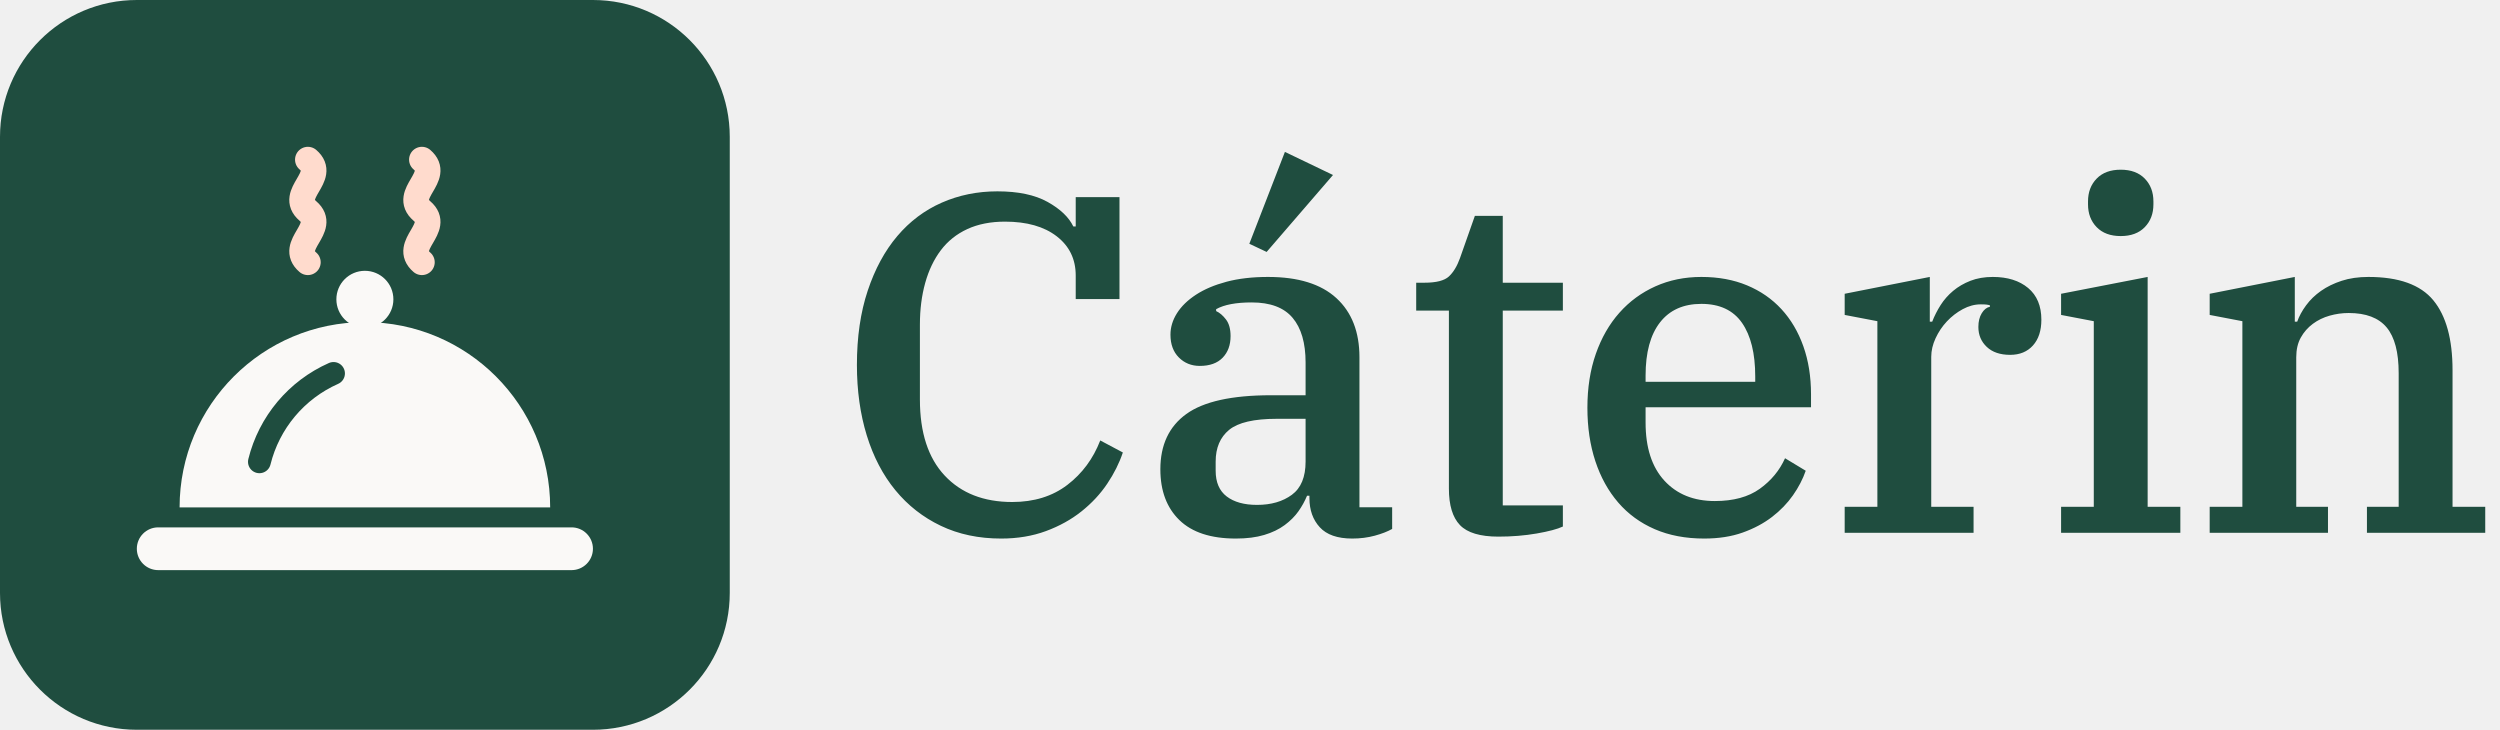
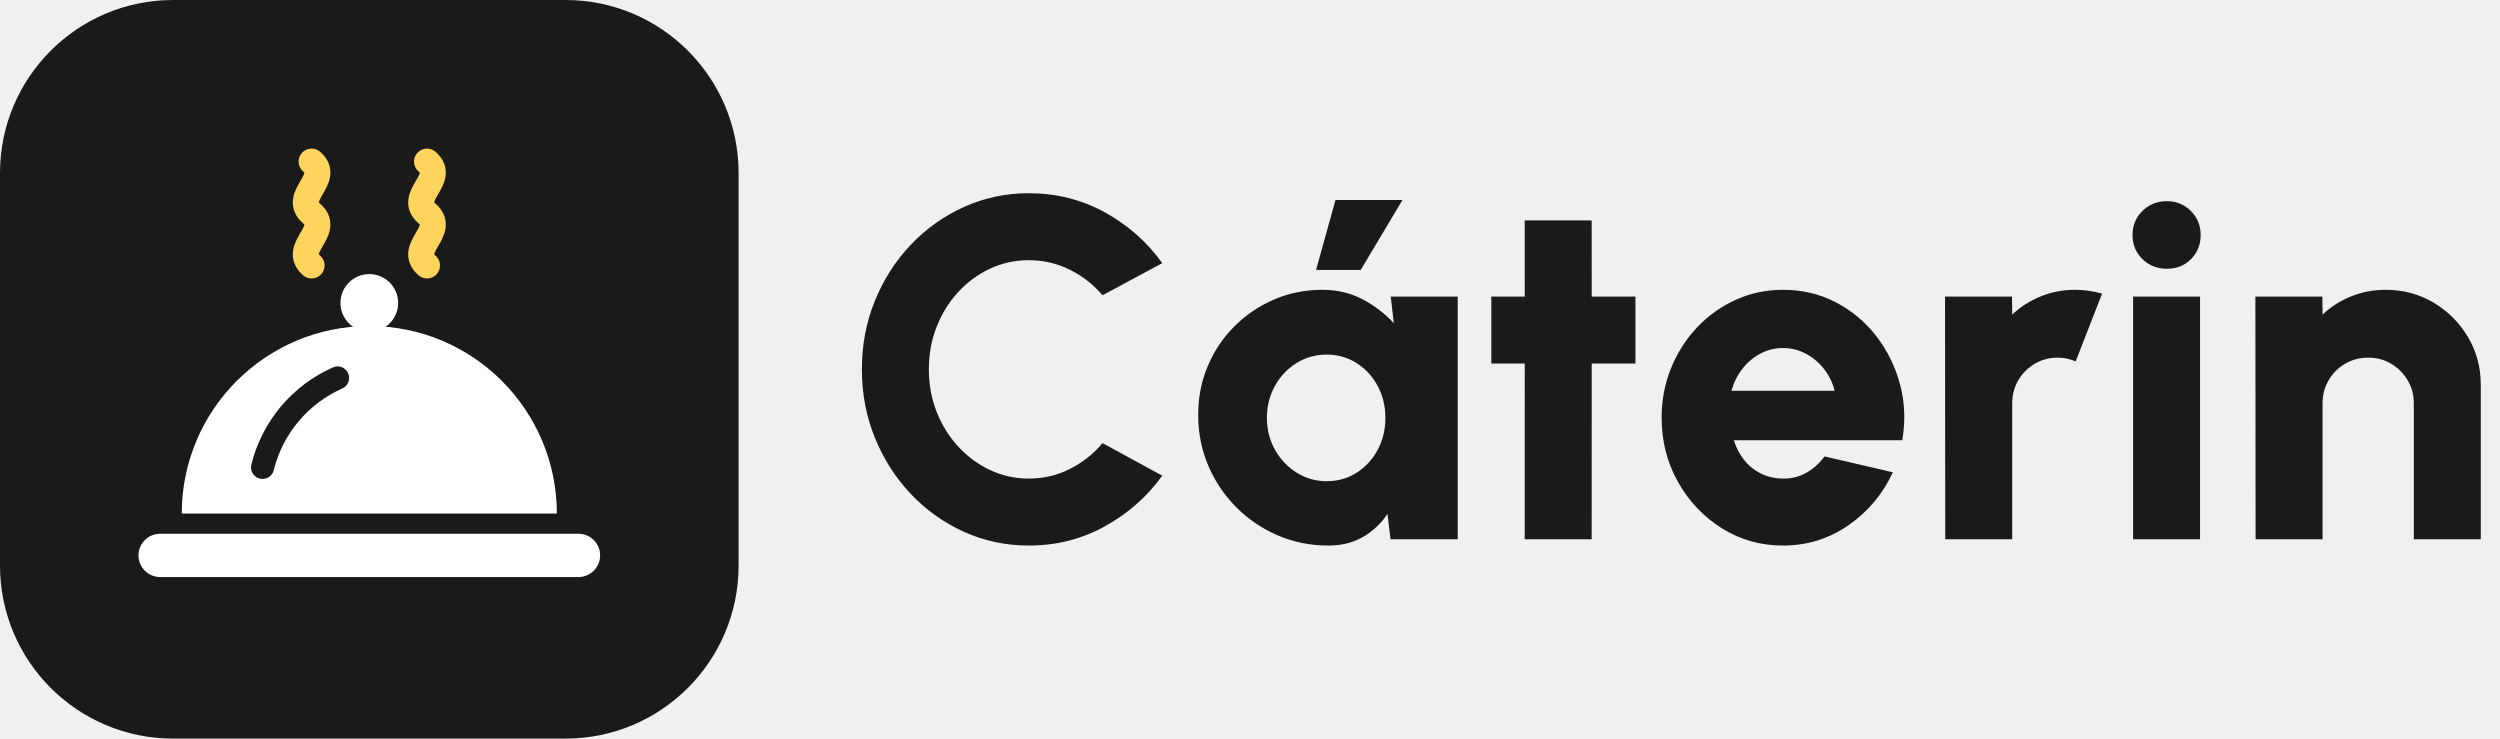
- <svg xmlns="http://www.w3.org/2000/svg" viewBox="0 0 1754 512">
-   <rect width="512" height="512" rx="96" fill="#1f4d3f" />
+ <svg xmlns="http://www.w3.org/2000/svg" viewBox="0 0 1733 512">
+   <rect width="512" height="512" rx="120" fill="#1a1a1a" />
  <g transform="translate(0 20)">
-     <path d="M216 164c-14-12 14-24 0-36s14-24 0-36M296 164c-14-12 14-24 0-36s14-24 0-36" fill="none" stroke="#ffdbcd" stroke-width="18" stroke-linecap="round" />
-     <circle cx="256" cy="190" r="20" fill="#faf9f7" />
-     <path d="M126 336a130 130 0 0 1 260 0z" fill="#faf9f7" />
-     <rect x="96" y="350" width="320" height="30" rx="15" fill="#faf9f7" />
-     <path d="M182 304a92 92 0 0 1 52-62" fill="none" stroke="#1f4d3f" stroke-width="16" stroke-linecap="round" />
+     <path d="M216 164c-14-12 14-24 0-36s14-24 0-36M296 164c-14-12 14-24 0-36s14-24 0-36" fill="none" stroke="#ffd45c" stroke-width="18" stroke-linecap="round" />
+     <circle cx="256" cy="190" r="20" fill="#ffffff" />
+     <path d="M126 336a130 130 0 0 1 260 0z" fill="#ffffff" />
+     <rect x="96" y="350" width="320" height="30" rx="15" fill="#ffffff" />
+     <path d="M182 304a92 92 0 0 1 52-62" fill="none" stroke="#1a1a1a" stroke-width="16" stroke-linecap="round" />
  </g>
-   <path transform="translate(584 373.8) scale(0.3374)" fill="#1f4d3f" d="M351.0 12Q281.0 12 225.5 -14.5Q170.0 -41 131.0 -88.5Q92.0 -136 71.5 -202.5Q51.0 -269 51.0 -349Q51.0 -436 73.5 -503.5Q96.0 -571 135.0 -617.0Q174.0 -663 227.5 -686.5Q281.0 -710 343.0 -710Q408.0 -710 447.5 -688.0Q487.0 -666 501.0 -637H506.0V-698H597.0V-486H506.0V-535Q506.0 -586 466.5 -616.5Q427.0 -647 359.0 -647Q314.0 -647 280.5 -631.5Q247.0 -616 225.5 -587.5Q204.0 -559 193.0 -519.5Q182.0 -480 182.0 -433V-277Q182.0 -174 233.5 -119.0Q285.0 -64 374.0 -64Q442.0 -64 488.5 -99.5Q535.0 -135 557.0 -192L604.0 -167Q593.0 -134 571.5 -102.0Q550.0 -70 518.0 -44.5Q486.0 -19 444.0 -3.5Q402.0 12 351.0 12ZM839.0 12Q761.0 12 721.5 -26.5Q682.0 -65 682.0 -132Q682.0 -208 736.0 -247.0Q790.0 -286 912.0 -286H984.0V-354Q984.0 -415 957.0 -447.0Q930.0 -479 872.0 -479Q823.0 -479 798.0 -465V-461Q809.0 -456 818.5 -443.5Q828.0 -431 828.0 -409Q828.0 -381 811.5 -364.0Q795.0 -347 764.0 -347Q738.0 -347 720.5 -364.5Q703.0 -382 703.0 -412Q703.0 -435 716.5 -456.5Q730.0 -478 756.0 -495.0Q782.0 -512 819.5 -522.0Q857.0 -532 906.0 -532Q1000.0 -532 1048.0 -488.0Q1096.0 -444 1096.0 -365V-53H1164.0V-8Q1150.0 0 1128.0 6.0Q1106.0 12 1081.0 12Q1035.0 12 1013.5 -11.5Q992.0 -35 992.0 -72V-77H987.0Q980.0 -60 969.0 -44.5Q958.0 -29 940.5 -16.0Q923.0 -3 898.0 4.5Q873.0 12 839.0 12ZM883.0 -58Q927.0 -58 955.5 -79.0Q984.0 -100 984.0 -148V-237H924.0Q853.0 -237 825.0 -214.0Q797.0 -191 797.0 -148V-129Q797.0 -93 820.0 -75.5Q843.0 -58 883.0 -58ZM867.0 -601 941.0 -792 1041.0 -744 903.0 -584ZM1385.0 8Q1328.0 8 1305.0 -16.0Q1282.0 -40 1282.0 -92V-462H1214.0V-520H1231.0Q1268.0 -520 1282.0 -533.0Q1296.0 -546 1305.0 -571L1336.0 -659H1394.0V-520H1519.0V-462H1394.0V-57H1519.0V-13Q1502.0 -5 1464.5 1.5Q1427.0 8 1385.0 8ZM1813.0 12Q1755.0 12 1710.0 -7.5Q1665.0 -27 1634.0 -63.0Q1603.0 -99 1586.5 -149.0Q1570.0 -199 1570.0 -260Q1570.0 -322 1587.5 -372.0Q1605.0 -422 1636.5 -457.5Q1668.0 -493 1711.5 -512.5Q1755.0 -532 1807.0 -532Q1860.0 -532 1902.0 -514.5Q1944.0 -497 1973.5 -465.0Q2003.0 -433 2019.0 -388.0Q2035.0 -343 2035.0 -288V-261H1691.0V-229Q1691.0 -151 1730.0 -108.5Q1769.0 -66 1835.0 -66Q1893.0 -66 1928.5 -91.5Q1964.0 -117 1981.0 -155L2024.0 -129Q2015.0 -103 1997.5 -78.0Q1980.0 -53 1954.0 -33.0Q1928.0 -13 1893.0 -0.5Q1858.0 12 1813.0 12ZM1691.0 -314H1919.0V-325Q1919.0 -397 1891.5 -436.5Q1864.0 -476 1807.0 -476Q1751.0 -476 1721.0 -437.5Q1691.0 -399 1691.0 -327ZM2105.0 -54H2173.0V-440L2105.0 -453V-497L2282.0 -532V-439H2287.0Q2294.0 -457 2304.5 -473.5Q2315.0 -490 2330.5 -503.0Q2346.0 -516 2366.5 -524.0Q2387.0 -532 2413.0 -532Q2459.0 -532 2486.5 -509.0Q2514.0 -486 2514.0 -443Q2514.0 -409 2496.5 -389.5Q2479.0 -370 2449.0 -370Q2418.0 -370 2400.5 -386.5Q2383.0 -403 2383.0 -428Q2383.0 -445 2390.0 -456.5Q2397.0 -468 2407.0 -470V-473Q2404.0 -474 2400.0 -474.5Q2396.0 -475 2388.0 -475Q2369.0 -475 2350.5 -465.0Q2332.0 -455 2317.5 -439.5Q2303.0 -424 2294.0 -404.5Q2285.0 -385 2285.0 -366V-54H2373.0V0H2105.0ZM2679.0 -617Q2647.0 -617 2629.0 -635.5Q2611.0 -654 2611.0 -683V-689Q2611.0 -718 2629.0 -736.5Q2647.0 -755 2679.0 -755Q2711.0 -755 2729.0 -736.5Q2747.0 -718 2747.0 -689V-683Q2747.0 -654 2729.0 -635.5Q2711.0 -617 2679.0 -617ZM2555.0 -54H2623.0V-440L2555.0 -453V-497L2735.0 -532V-54H2803.0V0H2555.0ZM2864.0 -54H2932.0V-440L2864.0 -453V-497L3041.0 -532V-439H3046.0Q3052.0 -456 3064.5 -473.0Q3077.0 -490 3095.5 -503.0Q3114.0 -516 3138.5 -524.0Q3163.0 -532 3194.0 -532Q3289.0 -532 3329.0 -483.5Q3369.0 -435 3369.0 -338V-54H3437.0V0H3191.0V-54H3257.0V-332Q3257.0 -397 3232.0 -427.0Q3207.0 -457 3153.0 -457Q3133.0 -457 3113.5 -451.5Q3094.0 -446 3078.5 -434.5Q3063.0 -423 3053.5 -406.0Q3044.0 -389 3044.0 -365V-54H3110.0V0H2864.0Z" />
+   <path transform="translate(584 373.8) scale(0.1682)" fill="#1a1a1a" d="M768.0 26Q626.0 26 501.0 -30.5Q376.0 -87 281.5 -186.925Q187.0 -286.85 133.5 -418.425Q80.0 -550 80.0 -700Q80.0 -850.85 133.5 -982.425Q187.0 -1114 281.5 -1213.5Q376.0 -1313 501.0 -1369.5Q626.0 -1426 768.0 -1426Q938.0 -1426 1081.0 -1347.425Q1224.0 -1268.85 1318.0 -1137.85L1071.604 -1005.402Q1016.303 -1071.253 937.227 -1110.628Q858.151 -1150.004 768.0 -1150.004Q682.749 -1150.004 607.898 -1114.979Q533.048 -1079.953 476.322 -1018.078Q419.597 -956.202 387.796 -874.851Q355.996 -793.501 355.996 -700.0Q355.996 -607.049 387.871 -525.698Q419.747 -444.348 476.547 -382.472Q533.348 -320.597 608.198 -285.296Q683.049 -249.996 768.0 -249.996Q858.901 -249.996 937.677 -289.947Q1016.453 -329.897 1071.604 -396.148L1318.0 -262Q1224.0 -131.85 1081.0 -52.925Q938.0 26 768.0 26ZM2259.603 -1000.0H2535.599V0.0H2258.753L2246.103 -104.402Q2207.302 -45.951 2146.077 -9.976Q2084.851 26.0 2002.8 26.0Q1891.1 26.0 1793.825 -15.925Q1696.55 -57.85 1622.7 -132.125Q1548.85 -206.4 1507.425 -303.675Q1466.0 -400.95 1466.0 -512.65Q1466.0 -619.8 1505.225 -713.1Q1544.45 -806.4 1615.1 -877.125Q1685.75 -947.85 1778.55 -987.925Q1871.35 -1028.0 1977.65 -1028.0Q2069.501 -1028.0 2143.377 -988.899Q2217.252 -949.799 2272.252 -890.348ZM1995.55 -239.196Q2064.301 -239.196 2119.202 -274.272Q2174.102 -309.347 2205.828 -368.598Q2237.553 -427.849 2237.553 -500.0Q2237.553 -572.601 2205.753 -631.777Q2173.952 -690.953 2119.052 -725.953Q2064.151 -760.954 1995.55 -760.954Q1926.949 -760.954 1870.898 -725.878Q1814.847 -690.803 1782.047 -631.552Q1749.246 -572.301 1749.246 -500.0Q1749.246 -427.549 1782.697 -368.373Q1816.147 -309.197 1872.198 -274.197Q1928.249 -239.196 1995.55 -239.196ZM1951.85 -1110.0 2031.85 -1398.0H2307.847L2135.948 -1110.0ZM3268.149 -724.004H3087.797L3087.647 0.0H2811.651L2811.801 -724.004H2674.15V-1000.0H2811.801L2811.651 -1314.0H3087.647L3087.797 -1000.0H3268.149ZM3876.0 26Q3738.0 26 3624.5 -45.0Q3511.0 -116 3443.5 -235.925Q3376.0 -355.85 3376.0 -500.85Q3376.0 -610 3415.0 -705.5Q3454.0 -801 3522.5 -873.5Q3591.0 -946 3682.0 -987.0Q3773.0 -1028 3876.0 -1028Q3994.65 -1028.0 4093.25 -976.775Q4191.849 -925.55 4260.199 -837.626Q4328.549 -749.701 4358.375 -638.601Q4388.2 -527.501 4367.75 -407.901H3673.596Q3687.296 -363.9 3714.546 -328.424Q3741.797 -292.947 3782.448 -271.972Q3823.099 -250.996 3876.0 -249.996Q3928.401 -249.146 3972.352 -273.947Q4016.303 -298.748 4047.454 -341.299L4328.85 -276.0Q4268.0 -143 4147.0 -58.5Q4026.0 26 3876.0 26ZM3663.646 -611.849H4089.054Q4076.104 -662.35 4044.879 -702.026Q4013.653 -741.702 3970.077 -764.828Q3926.501 -787.953 3876.0 -787.953Q3826.349 -787.953 3782.923 -764.978Q3739.497 -742.002 3708.771 -702.326Q3678.046 -662.65 3663.646 -611.849ZM4544.85 0.0 4544.0 -1000H4819.996L4820.846 -925.748Q4871.296 -973.699 4938.447 -1000.849Q5005.597 -1028.0 5080.948 -1028.0Q5135.548 -1028.0 5191.248 -1012.15L5082.399 -732.904Q5046.349 -748.454 5008.899 -748.454Q4956.798 -748.454 4913.948 -723.329Q4871.097 -698.203 4845.971 -655.427Q4820.846 -612.652 4820.846 -560.401V0.0ZM5319.0 -1000H5594.996V0.0H5319.0ZM5458.848 -1114.652Q5398.499 -1114.652 5357.574 -1154.576Q5316.65 -1194.501 5316.65 -1254.0Q5316.65 -1312.649 5357.574 -1352.999Q5398.499 -1393.348 5457.998 -1393.348Q5516.497 -1393.348 5556.997 -1352.999Q5597.496 -1312.649 5597.496 -1254.0Q5597.496 -1194.501 5557.922 -1154.576Q5518.347 -1114.652 5458.848 -1114.652ZM6751.948 -636V0.0H6475.952V-560.401Q6475.952 -612.652 6450.402 -655.427Q6424.851 -698.203 6382.501 -723.329Q6340.15 -748.454 6287.899 -748.454Q6235.798 -748.454 6192.948 -723.329Q6150.097 -698.203 6124.971 -655.427Q6099.846 -612.652 6099.846 -560.401V0.0H5823.85L5823.0 -1000H6098.996L6099.846 -925.748Q6150.296 -973.699 6217.447 -1000.849Q6284.597 -1028.0 6359.948 -1028.0Q6468.698 -1028.0 6557.448 -975.125Q6646.198 -922.25 6699.073 -833.5Q6751.948 -744.75 6751.948 -636Z" />
</svg>
